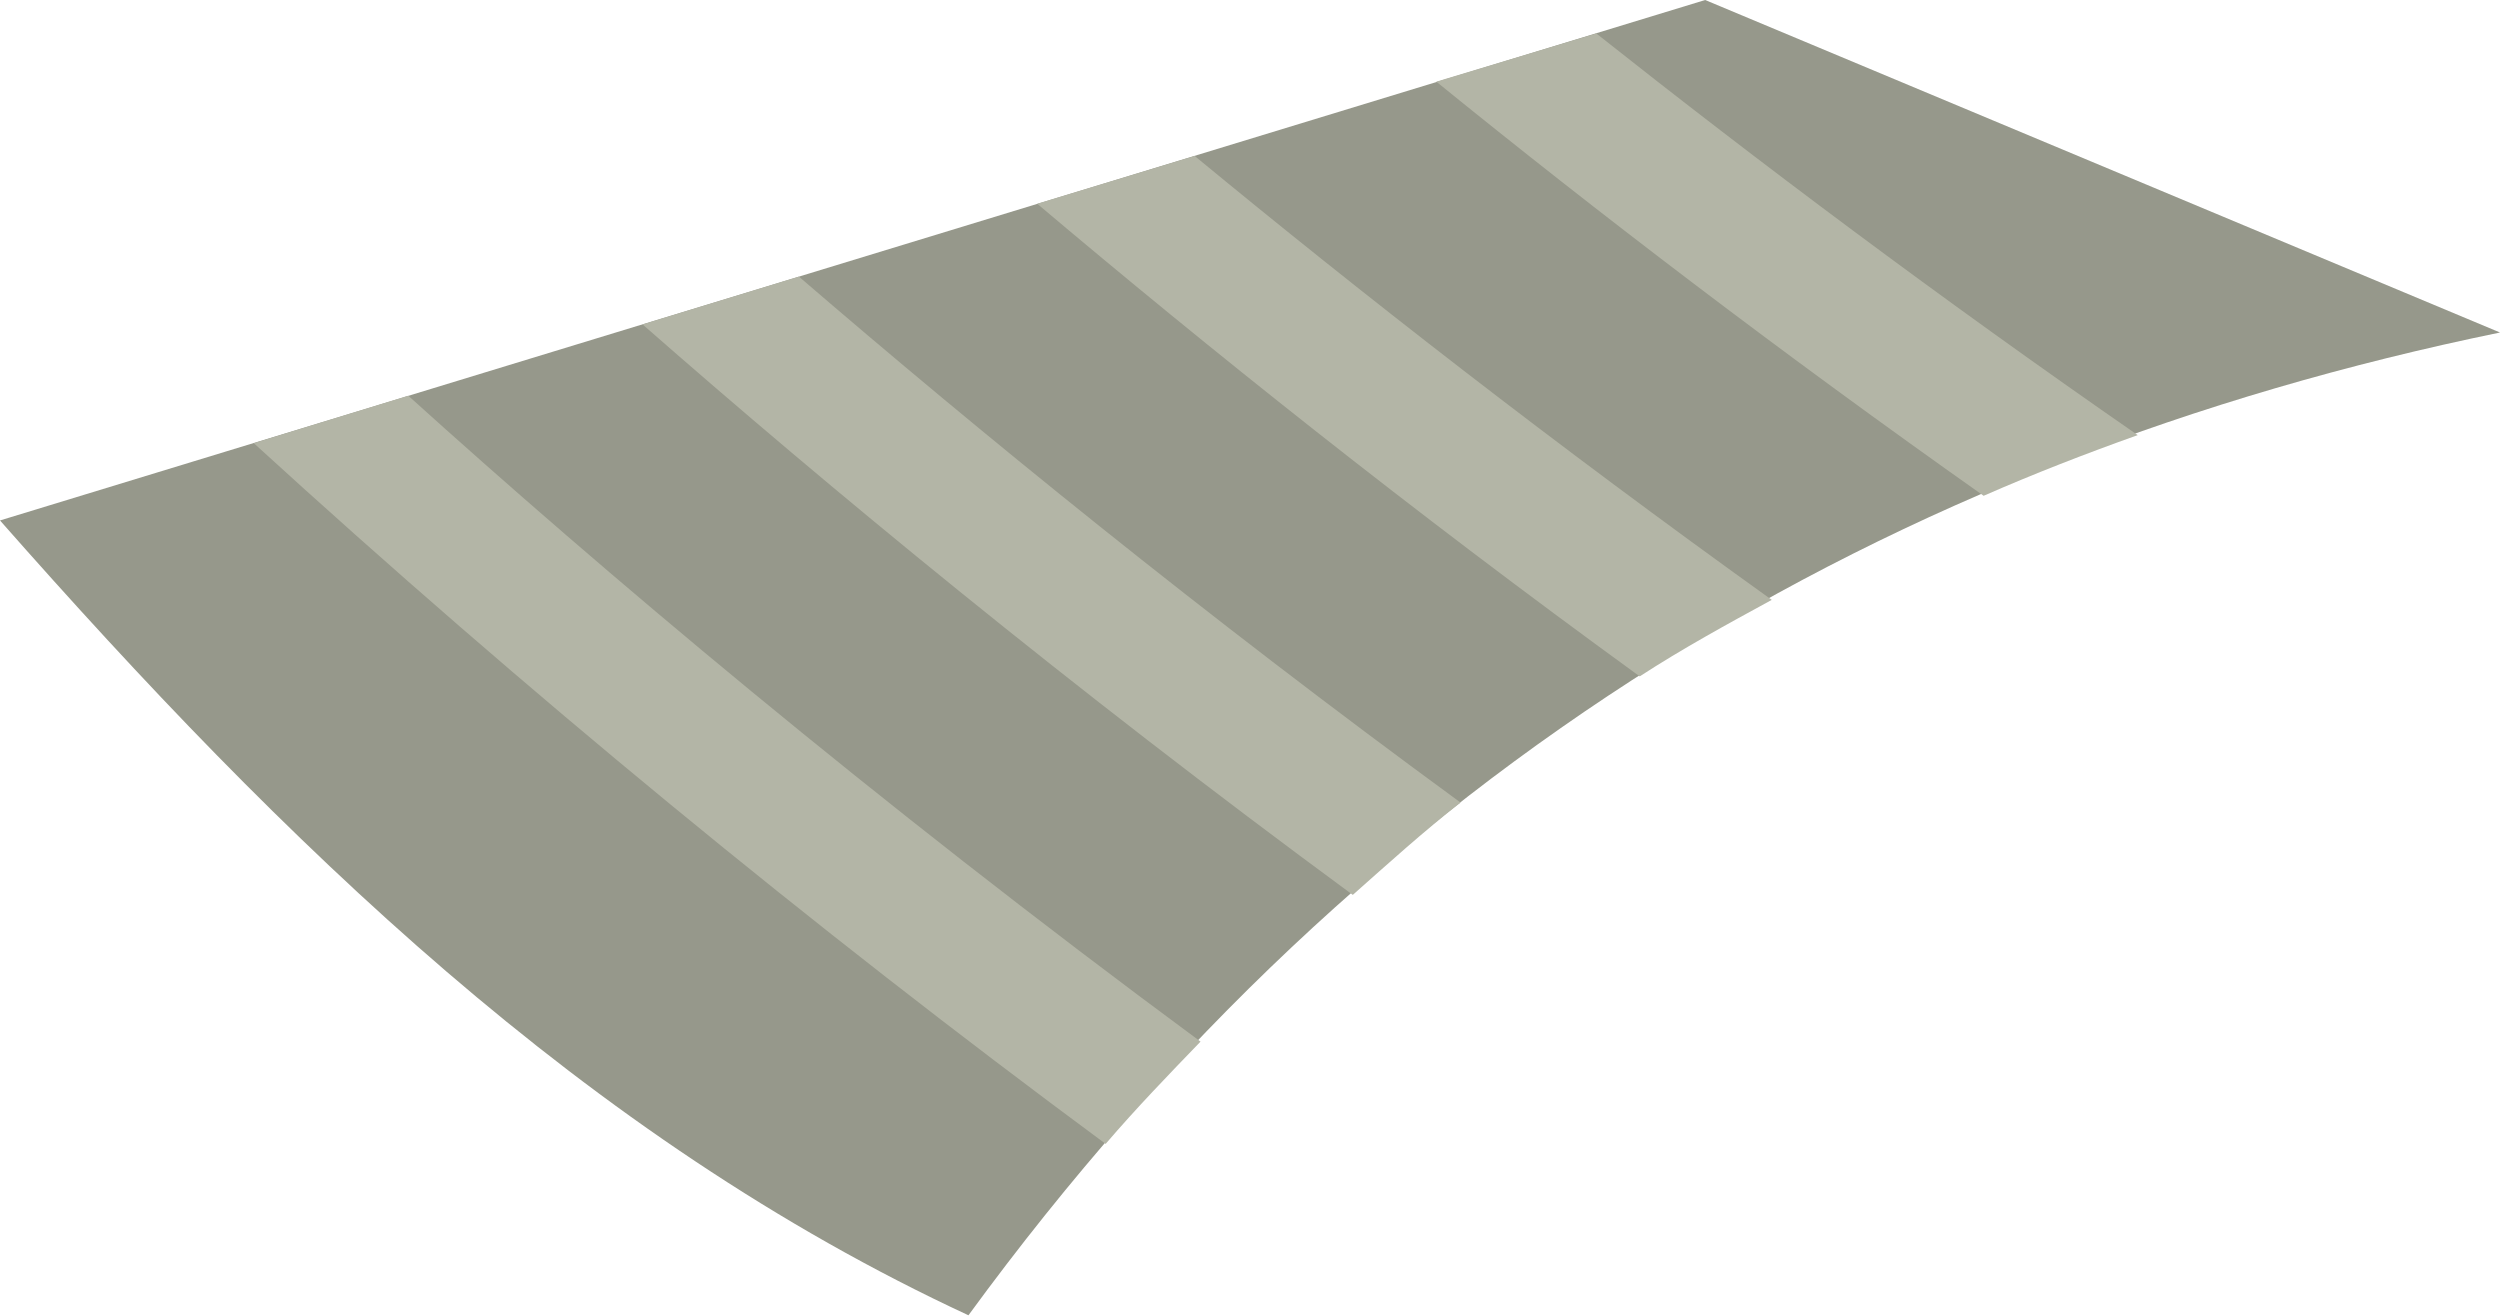
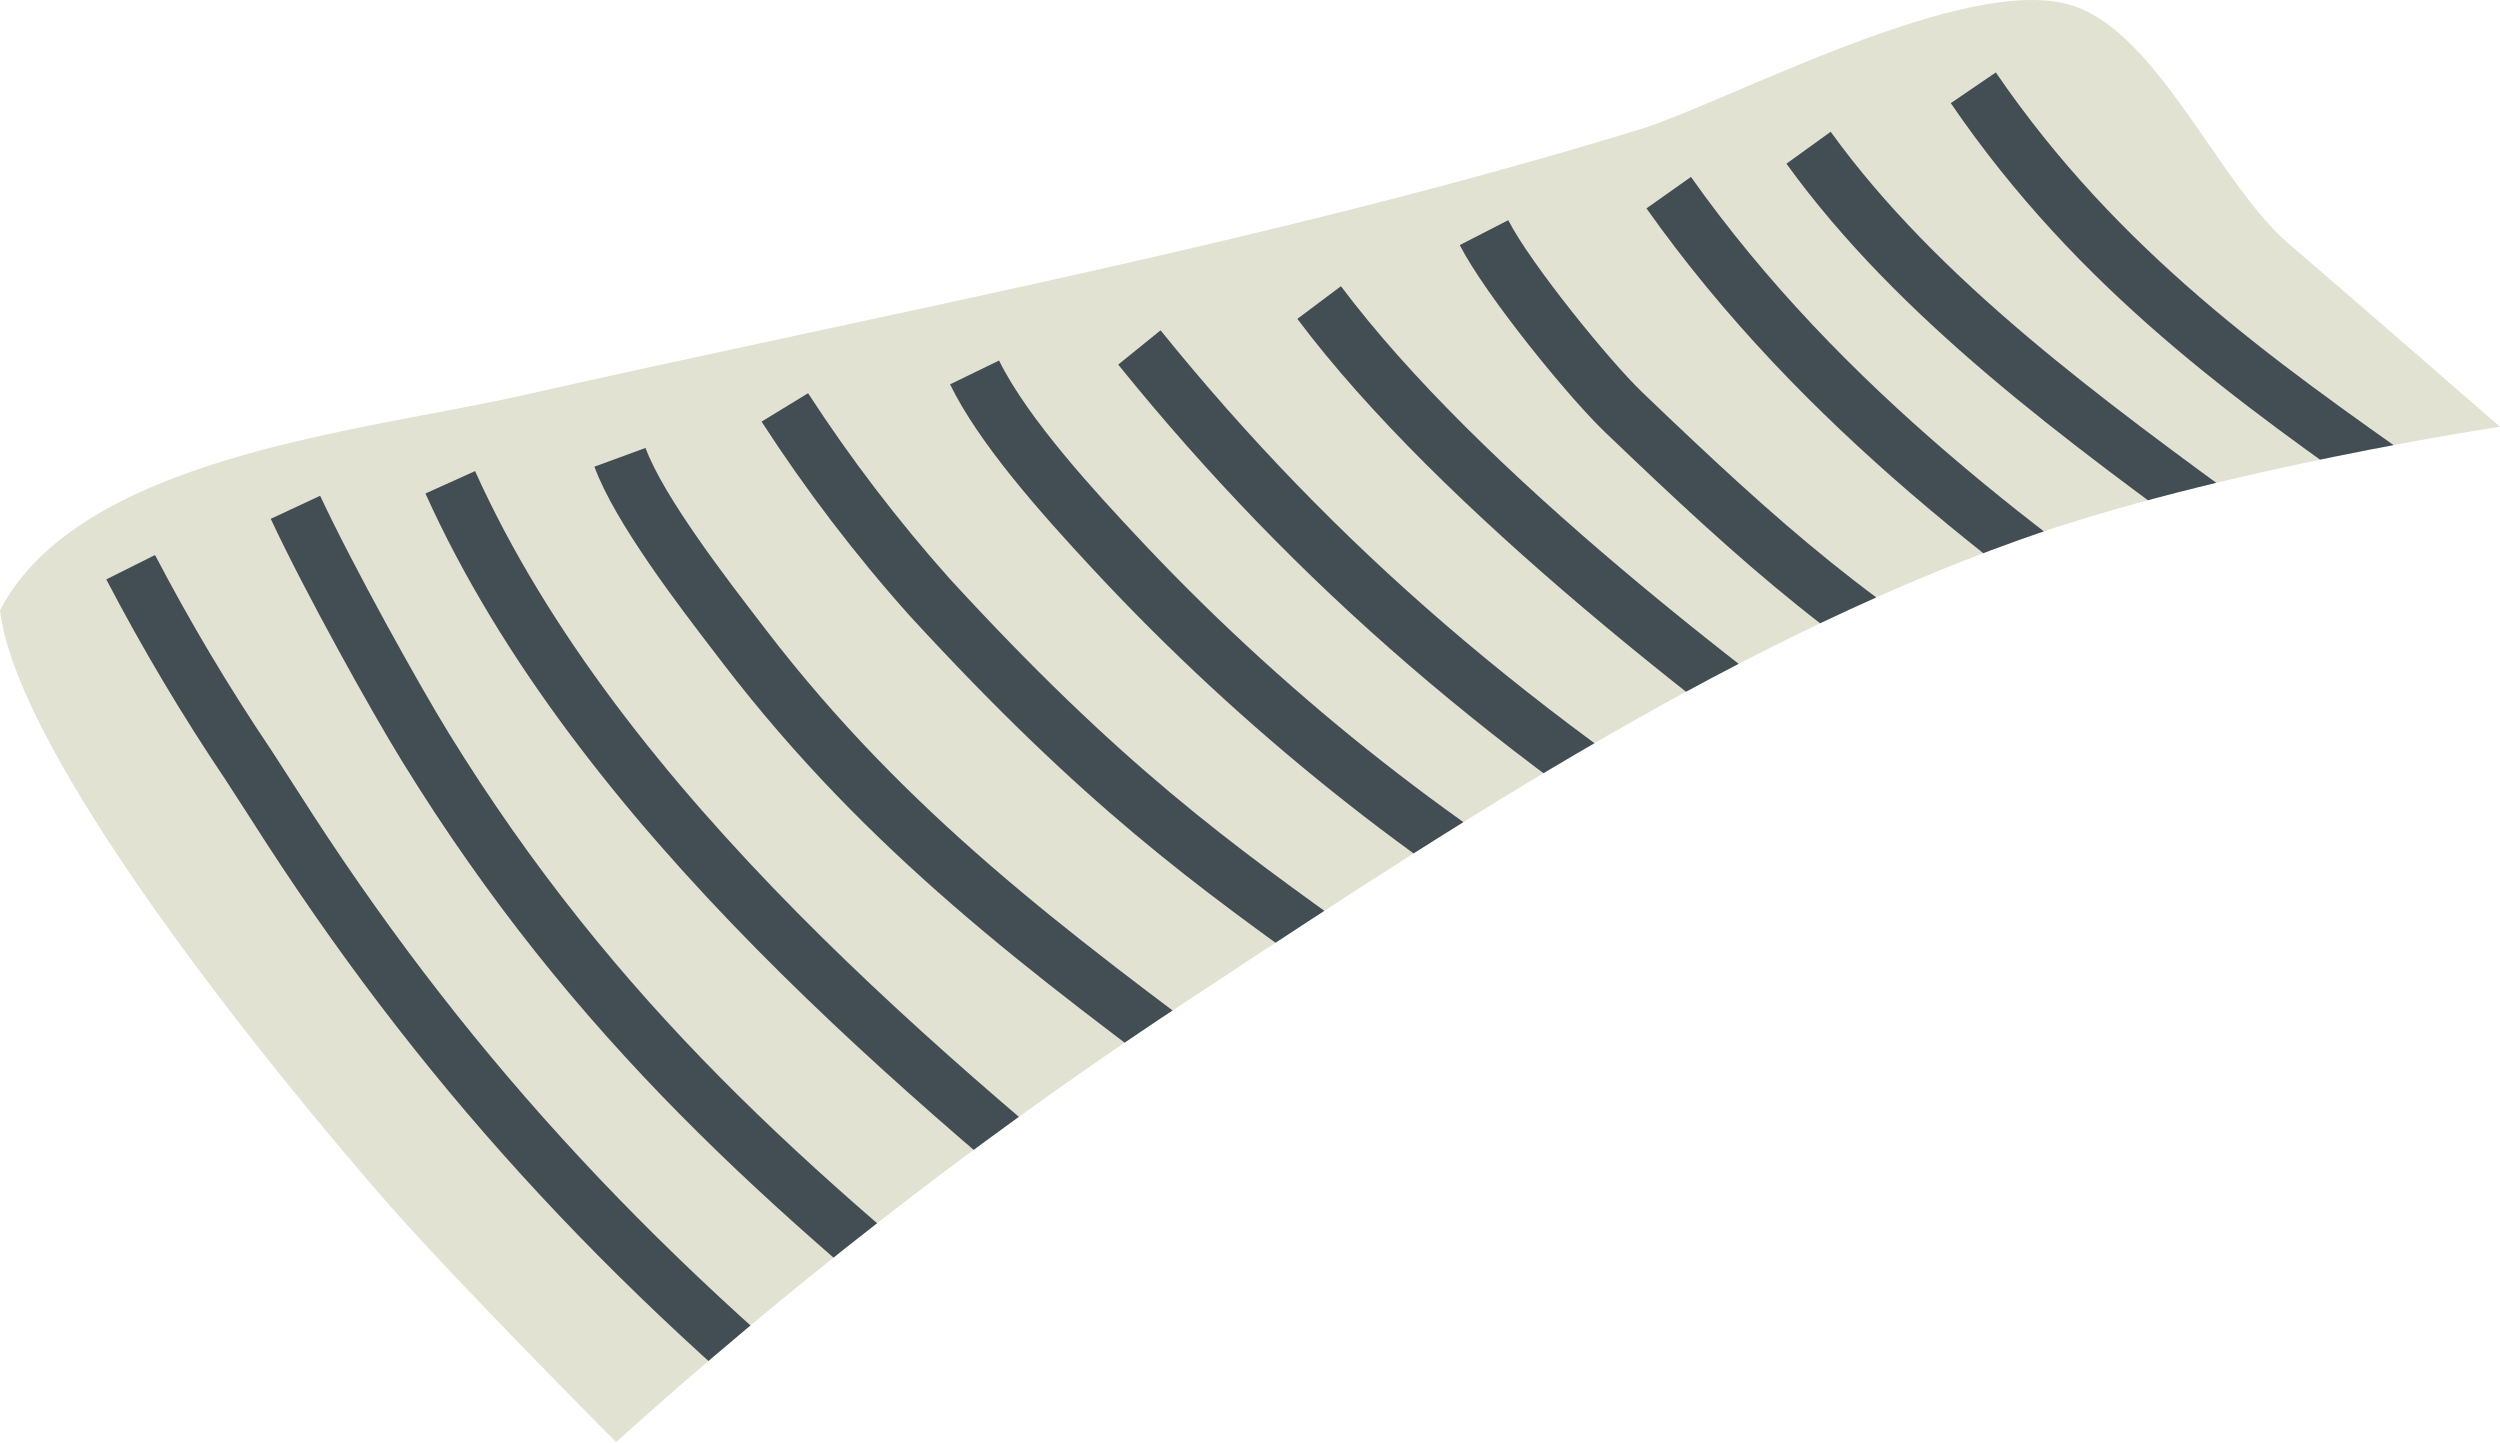
- <svg xmlns="http://www.w3.org/2000/svg" width="141.766" height="74.585" viewBox="0 0 141.766 74.585">
+ <svg xmlns="http://www.w3.org/2000/svg" width="180.842" height="104.316" viewBox="0 0 180.842 104.316">
  <defs>
-     <style>.a{fill:#96988b;}.b{fill:#b3b5a6;}</style>
+     <clipPath id="clip-path">
+       <path id="Path_14548" data-name="Path 14548" d="M1370.118,1632.429c1.287,10.678,19.5,33.087,27.867,42.683,5.055,5.8,16.7,17.48,16.7,17.48a346.276,346.276,0,0,1,39.211-30.534c19.592-12.9,40.282-26.867,62.323-34.74,14.3-5.108,34.738-8.172,34.738-8.172s-10.477-9.123-15.325-13.282c-4.964-4.261-9.387-15.13-15.528-17.165-7.612-2.521-25.035,7-31.467,8.965-26.337,8.064-53.951,13.17-80.826,19.231C1396.376,1619.473,1375.883,1621.3,1370.118,1632.429Z" transform="translate(-1370.118 -1588.276)" fill="none" />
+     </clipPath>
  </defs>
-   <g transform="translate(0 0)">
-     <g transform="translate(0 0)">
-       <path class="a" d="M214.652,202.7c22.755-31.14,52.226-48.618,86.85-55.73l-45.073-18.855-96.694,29.513C175.795,175.857,192.9,192.605,214.652,202.7Z" transform="translate(-159.735 -128.115)" />
-     </g>
-     <g transform="translate(14.392 1.898)">
-       <g transform="translate(0 20.544)">
-         <path class="b" d="M208.73,171.615c1.752-2.044,3.567-3.921,5.381-5.8-18.792-13.87-34.122-26.865-44.926-36.626l-8.76,2.691A602.736,602.736,0,0,0,208.73,171.615Z" transform="translate(-160.425 -129.191)" />
-       </g>
-       <g transform="translate(22.046 13.787)">
-         <path class="b" d="M170.346,128.867l-8.865,2.711c10.491,9.2,24.132,20.482,40.275,32.35,2-1.773,4-3.587,6.111-5.235C193.122,147.909,180.5,137.606,170.346,128.867Z" transform="translate(-161.482 -128.867)" />
-       </g>
-       <g transform="translate(44.426 6.946)">
-         <path class="b" d="M171.482,128.539l-8.927,2.711c9.657,8.155,21.066,17.291,34.164,26.8,2.44-1.585,4.964-2.962,7.488-4.338C191.9,144.891,180.889,136.3,171.482,128.539Z" transform="translate(-162.555 -128.539)" />
-       </g>
-       <g transform="translate(67.056)">
-         <path class="b" d="M172.713,128.206l-9.073,2.732c9.114,7.4,19.543,15.372,31.036,23.485,2.857-1.252,5.757-2.378,8.739-3.441C192.152,143.181,181.848,135.443,172.713,128.206Z" transform="translate(-163.64 -128.206)" />
-       </g>
+   <g id="Group_705" data-name="Group 705" transform="translate(-1370.118 -1588.276)">
+     <g id="Group_704" data-name="Group 704" transform="translate(1370.118 1588.276)" clip-path="url(#clip-path)">
+       <path id="Path_14535" data-name="Path 14535" d="M1370.118,1632.429c1.287,10.678,19.5,33.087,27.867,42.683,5.055,5.8,16.7,17.48,16.7,17.48a346.276,346.276,0,0,1,39.211-30.534c19.592-12.9,40.282-26.867,62.323-34.74,14.3-5.108,34.738-8.172,34.738-8.172s-10.477-9.123-15.325-13.282c-4.964-4.261-9.387-15.13-15.528-17.165-7.612-2.521-25.035,7-31.467,8.965-26.337,8.064-53.951,13.17-80.826,19.231C1396.376,1619.473,1375.883,1621.3,1370.118,1632.429Z" transform="translate(-1370.118 -1588.276)" fill="#e2e2d3" />
+       <path id="Path_14536" data-name="Path 14536" d="M1428.731,1676.44c-18.758-15.063-32.37-30.03-44.138-48.523-.6-.941-1.248-1.94-1.932-2.993a151.878,151.878,0,0,1-8.644-14.521l3.527-1.765a147.114,147.114,0,0,0,8.423,14.136c.692,1.063,1.348,2.076,1.952,3.025,11.526,18.115,24.874,32.784,43.281,47.567Z" transform="translate(-1366.33 -1568.492)" fill="#434e54" />
+       <path id="Path_14537" data-name="Path 14537" d="M1433.338,1672.046c-17.184-13.894-31.321-26.132-43.787-46.376-2.208-3.586-7.009-12.2-9.5-17.537l3.573-1.668c2.4,5.13,7.175,13.712,9.284,17.139,12.141,19.71,26.023,31.721,42.91,45.376Z" transform="translate(-1360.467 -1570.604)" fill="#434e54" />
+       <path id="Path_14538" data-name="Path 14538" d="M1438.652,1665.694c-17.727-14.478-42-34.3-52.926-58.514l3.592-1.62c10.542,23.364,34.4,42.851,51.83,57.08Z" transform="translate(-1354.953 -1571.483)" fill="#434e54" />
+       <path id="Path_14539" data-name="Path 14539" d="M1441,1655.732l-4.227-3.149c-13.444-9.994-25.055-18.624-35.531-32.267l-.382-.5c-2.786-3.624-7.449-9.692-8.935-13.752l3.7-1.356c1.276,3.494,5.883,9.485,8.358,12.7l.382.5c10.142,13.206,21.548,21.686,34.753,31.5l4.239,3.158Z" transform="translate(-1348.928 -1572.307)" fill="#434e54" />
+       <path id="Path_14540" data-name="Path 14540" d="M1448.769,1652.264c-3.417-2.561-6.487-4.756-9.377-6.824-10.01-7.157-17.912-12.81-30.627-26.65a114.338,114.338,0,0,1-10.706-14.032l3.365-2.056a111.169,111.169,0,0,0,10.245,13.421c12.437,13.539,20.193,19.089,30.018,26.112,2.912,2.084,6,4.294,9.448,6.877Z" transform="translate(-1342.971 -1574.259)" fill="#434e54" />
+       <path id="Path_14541" data-name="Path 14541" d="M1451.991,1645.972a160.9,160.9,0,0,1-36.572-29.257c-4.008-4.3-8.383-9.257-10.444-13.488l3.545-1.725c2.078,4.269,7.283,9.844,9.783,12.522a156.927,156.927,0,0,0,35.674,28.541Z" transform="translate(-1336.25 -1575.425)" fill="#434e54" />
+       <path id="Path_14542" data-name="Path 14542" d="M1458.595,1643.768c-19.957-12.372-34.592-24.986-47.451-40.893l3.064-2.48c12.571,15.55,26.9,27.892,46.467,40.023Z" transform="translate(-1330.257 -1576.501)" fill="#434e54" />
+       <path id="Path_14543" data-name="Path 14543" d="M1462.589,1640.582c-14.793-10.422-34.586-25.726-44.872-39.442l3.153-2.364c9.978,13.3,29.428,28.324,43.99,38.582Z" transform="translate(-1323.871 -1578.074)" fill="#434e54" />
+       <path id="Path_14544" data-name="Path 14544" d="M1464.184,1635.087c-12.849-7.34-19.907-13.738-30.006-23.405-2.638-2.524-8.638-9.892-10.5-13.527l3.508-1.8c1.619,3.156,7.328,10.189,9.724,12.48,9.882,9.458,16.78,15.714,29.235,22.831Z" transform="translate(-1318.084 -1580.428)" fill="#434e54" />
+       <path id="Path_14545" data-name="Path 14545" d="M1470.391,1633.292c-13.4-9.225-28.644-20.393-39.866-36.25l3.219-2.275c10.846,15.327,25.757,26.246,38.88,35.276Z" transform="translate(-1311.426 -1581.969)" fill="#434e54" />
+       <path id="Path_14546" data-name="Path 14546" d="M1474.009,1628.715c-2.141-1.593-4.312-3.176-6.489-4.763-11.678-8.511-23.758-17.317-31.859-28.531l3.2-2.311c7.734,10.708,19.554,19.326,30.988,27.656,2.185,1.6,4.367,3.184,6.522,4.789Z" transform="translate(-1306.436 -1583.579)" fill="#434e54" />
+       <path id="Path_14547" data-name="Path 14547" d="M1477.578,1625.438q-1.907-1.358-3.853-2.719c-11.2-7.879-22.788-16.027-32.034-29.564l3.259-2.222c8.841,12.944,20.128,20.883,31.045,28.561q1.949,1.369,3.87,2.733Z" transform="translate(-1300.577 -1585.694)" fill="#434e54" />
    </g>
  </g>
</svg>
